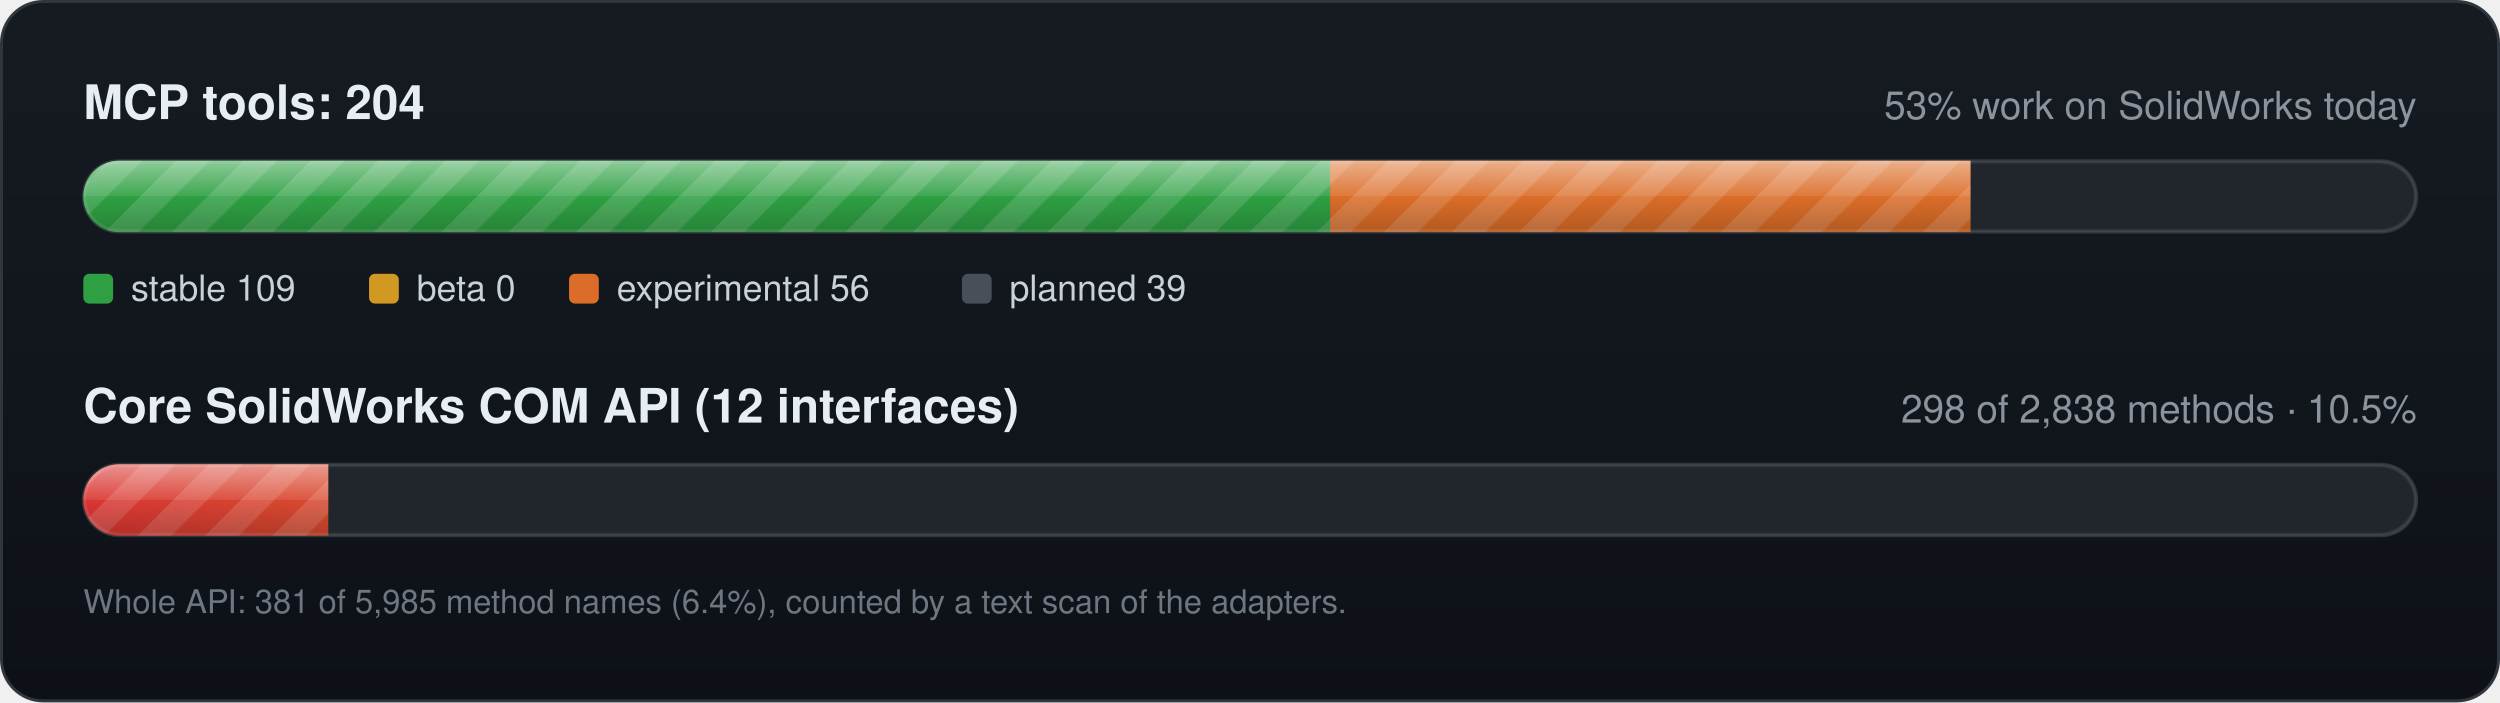
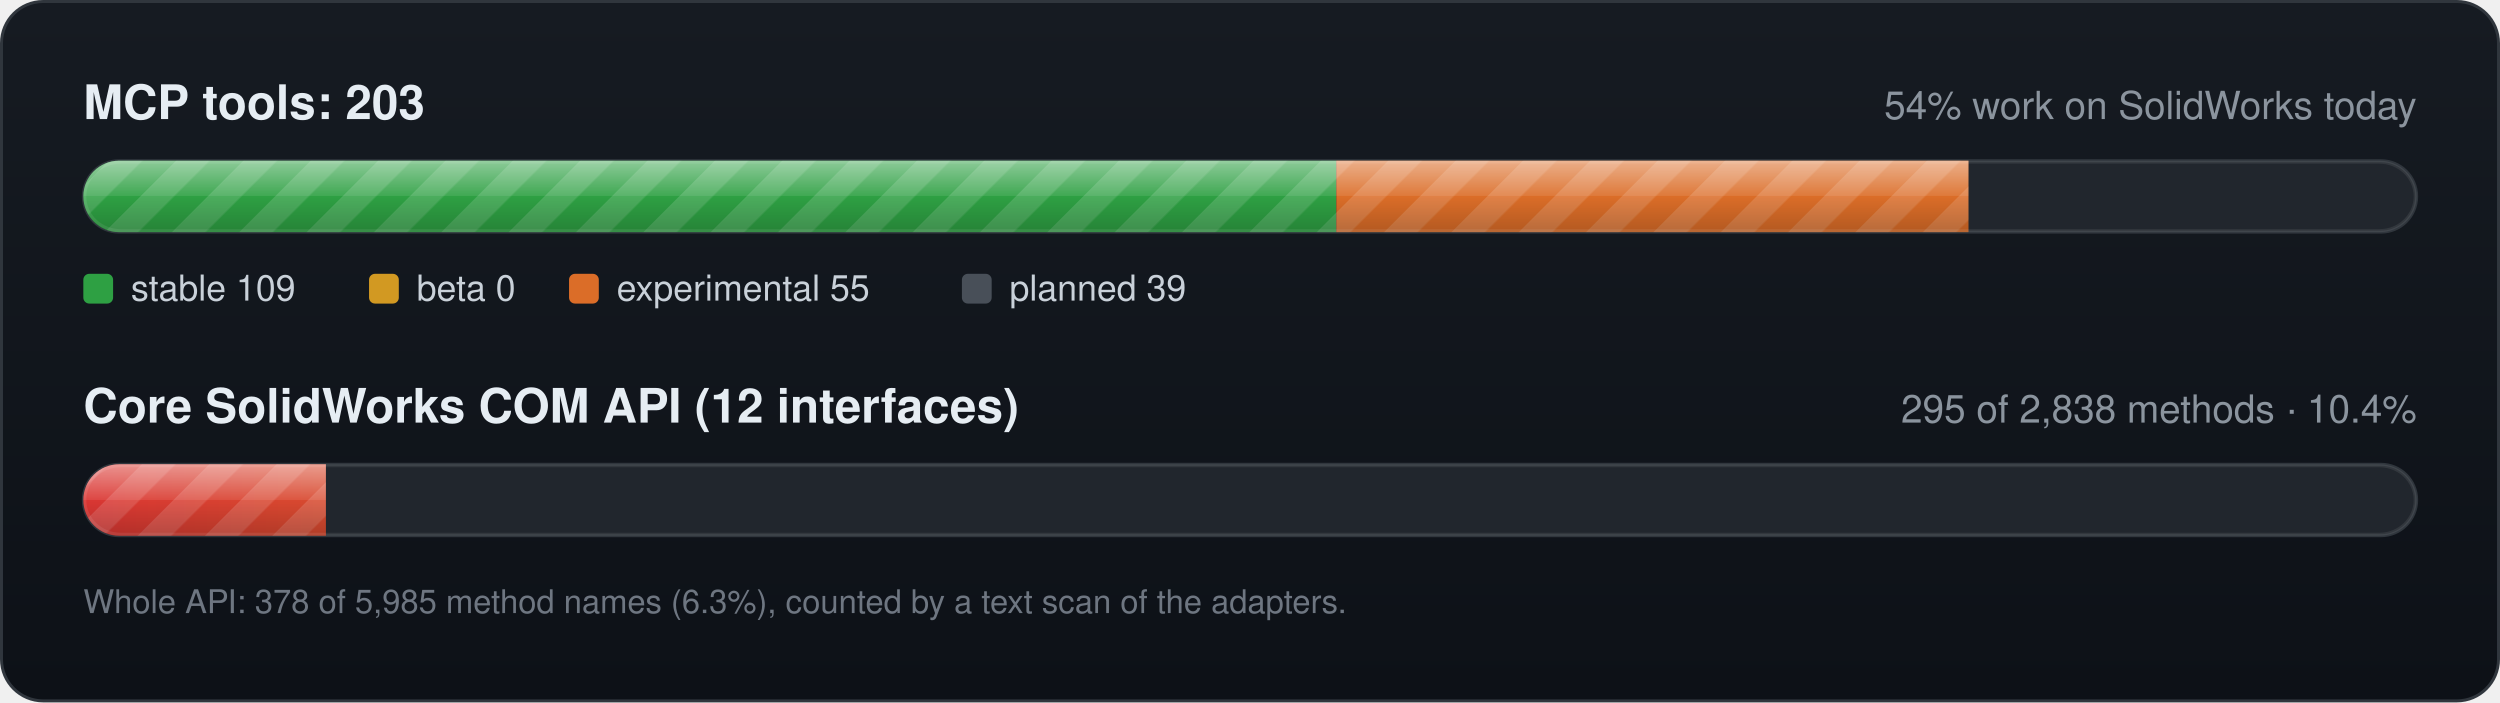
<svg xmlns="http://www.w3.org/2000/svg" width="840" height="236" viewBox="0 0 840 236" role="img" aria-label="Project progress">
  <defs>
    <linearGradient id="panel" x1="0" y1="0" x2="0" y2="1">
      <stop offset="0" stop-color="#161b22" />
      <stop offset="1" stop-color="#0d1117" />
    </linearGradient>
    <linearGradient id="gloss" x1="0" y1="0" x2="0" y2="1">
      <stop offset="0" stop-color="#fff" stop-opacity=".45" />
      <stop offset=".5" stop-color="#fff" stop-opacity=".08" />
      <stop offset=".5" stop-color="#000" stop-opacity="0" />
      <stop offset="1" stop-color="#000" stop-opacity=".18" />
    </linearGradient>
    <linearGradient id="heat" gradientUnits="userSpaceOnUse" x1="28" y1="0" x2="812" y2="0">
      <stop offset="0" stop-color="#da3633" />
      <stop offset=".5" stop-color="#d29922" />
      <stop offset="1" stop-color="#2ea043" />
    </linearGradient>
    <pattern id="stripes" width="16" height="16" patternUnits="userSpaceOnUse" patternTransform="rotate(45)">
      <rect width="8" height="16" fill="#fff" fill-opacity=".14" />
      <animateTransform attributeName="patternTransform" type="translate" additive="sum" from="0 0" to="16 0" dur="1.6s" repeatCount="indefinite" />
    </pattern>
    <clipPath id="track-tools">
      <rect x="28" y="54" width="784" height="24" rx="12.0" />
    </clipPath>
    <clipPath id="track-com">
      <rect x="28" y="156" width="784" height="24" rx="12.0" />
    </clipPath>
  </defs>
  <rect x=".5" y=".5" width="839" height="235" rx="14" fill="url(#panel)" stroke="#30363d" />
-   <text x="28" y="40" font-family="-apple-system,'Segoe UI',Helvetica,Arial,sans-serif" font-size="16" fill="#e6edf3" font-weight="600" text-anchor="start">MCP tools: 204</text>
-   <text x="812" y="40" font-family="-apple-system,'Segoe UI',Helvetica,Arial,sans-serif" font-size="13" fill="#8b949e" font-weight="400" text-anchor="end">53% work on SolidWorks today</text>
+   <text x="28" y="40" font-family="-apple-system,'Segoe UI',Helvetica,Arial,sans-serif" font-size="16" fill="#e6edf3" font-weight="600" text-anchor="start">MCP tools: 203</text>
+   <text x="812" y="40" font-family="-apple-system,'Segoe UI',Helvetica,Arial,sans-serif" font-size="13" fill="#8b949e" font-weight="400" text-anchor="end">54% work on SolidWorks today</text>
  <rect x="28" y="54" width="784" height="24" rx="12.0" fill="#21262d" stroke="#30363d" />
  <g clip-path="url(#track-tools)">
-     <rect x="28.0" y="54" width="418.9" height="24" fill="#2ea043" />
-     <rect x="446.9" y="54" width="0.0" height="24" fill="#d29922" />
-     <rect x="446.9" y="54" width="215.2" height="24" fill="#db6d28" />
-     <rect x="28" y="54" width="634.1" height="24" fill="url(#stripes)" />
-     <rect x="28" y="54" width="634.1" height="24" fill="url(#gloss)" />
+     <rect x="28.0" y="54" width="421.0" height="24" fill="#2ea043" />
+     <rect x="449.0" y="54" width="0.0" height="24" fill="#d29922" />
+     <rect x="449.0" y="54" width="212.4" height="24" fill="#db6d28" />
+     <rect x="28" y="54" width="633.4" height="24" fill="url(#stripes)" />
+     <rect x="28" y="54" width="633.4" height="24" fill="url(#gloss)" />
  </g>
  <rect x="28.5" y="54.5" width="783" height="23" rx="12.0" fill="none" stroke="#fff" stroke-opacity=".08" />
  <rect x="28" y="92" width="10" height="10" rx="2" fill="#2ea043" />
  <text x="44" y="101" font-family="-apple-system,'Segoe UI',Helvetica,Arial,sans-serif" font-size="12" fill="#c9d1d9" font-weight="400" text-anchor="start">stable 109</text>
  <rect x="124" y="92" width="10" height="10" rx="2" fill="#d29922" />
  <text x="140" y="101" font-family="-apple-system,'Segoe UI',Helvetica,Arial,sans-serif" font-size="12" fill="#c9d1d9" font-weight="400" text-anchor="start">beta 0</text>
  <rect x="191.2" y="92" width="10" height="10" rx="2" fill="#db6d28" />
-   <text x="207.2" y="101" font-family="-apple-system,'Segoe UI',Helvetica,Arial,sans-serif" font-size="12" fill="#c9d1d9" font-weight="400" text-anchor="start">experimental 56</text>
+   <text x="207.2" y="101" font-family="-apple-system,'Segoe UI',Helvetica,Arial,sans-serif" font-size="12" fill="#c9d1d9" font-weight="400" text-anchor="start">experimental 55</text>
  <rect x="323.2" y="92" width="10" height="10" rx="2" fill="#484f58" />
  <text x="339.2" y="101" font-family="-apple-system,'Segoe UI',Helvetica,Arial,sans-serif" font-size="12" fill="#c9d1d9" font-weight="400" text-anchor="start">planned 39</text>
  <text x="28" y="142" font-family="-apple-system,'Segoe UI',Helvetica,Arial,sans-serif" font-size="16" fill="#e6edf3" font-weight="600" text-anchor="start">Core SolidWorks COM API (12 interfaces)</text>
-   <text x="812" y="142" font-family="-apple-system,'Segoe UI',Helvetica,Arial,sans-serif" font-size="13" fill="#8b949e" font-weight="400" text-anchor="end">298 of 2,838 methods · 10.5%</text>
+   <text x="812" y="142" font-family="-apple-system,'Segoe UI',Helvetica,Arial,sans-serif" font-size="13" fill="#8b949e" font-weight="400" text-anchor="end">295 of 2,838 methods · 10.4%</text>
  <rect x="28" y="156" width="784" height="24" rx="12.0" fill="#21262d" stroke="#30363d" />
  <g clip-path="url(#track-com)">
-     <rect x="28.0" y="156" width="82.3" height="24" fill="url(#heat)" />
-     <rect x="28" y="156" width="82.3" height="24" fill="url(#stripes)" />
-     <rect x="28" y="156" width="82.3" height="24" fill="url(#gloss)" />
+     <rect x="28.0" y="156" width="81.5" height="24" fill="url(#heat)" />
+     <rect x="28" y="156" width="81.5" height="24" fill="url(#stripes)" />
+     <rect x="28" y="156" width="81.5" height="24" fill="url(#gloss)" />
  </g>
  <rect x="28.5" y="156.5" width="783" height="23" rx="12.0" fill="none" stroke="#fff" stroke-opacity=".08" />
-   <text x="28" y="206" font-family="-apple-system,'Segoe UI',Helvetica,Arial,sans-serif" font-size="11" fill="#6e7681" font-weight="400" text-anchor="start">Whole API: 381 of 5,985 method names (6.4%), counted by a text scan of the adapters.</text>
+   <text x="28" y="206" font-family="-apple-system,'Segoe UI',Helvetica,Arial,sans-serif" font-size="11" fill="#6e7681" font-weight="400" text-anchor="start">Whole API: 378 of 5,985 method names (6.3%), counted by a text scan of the adapters.</text>
</svg>
